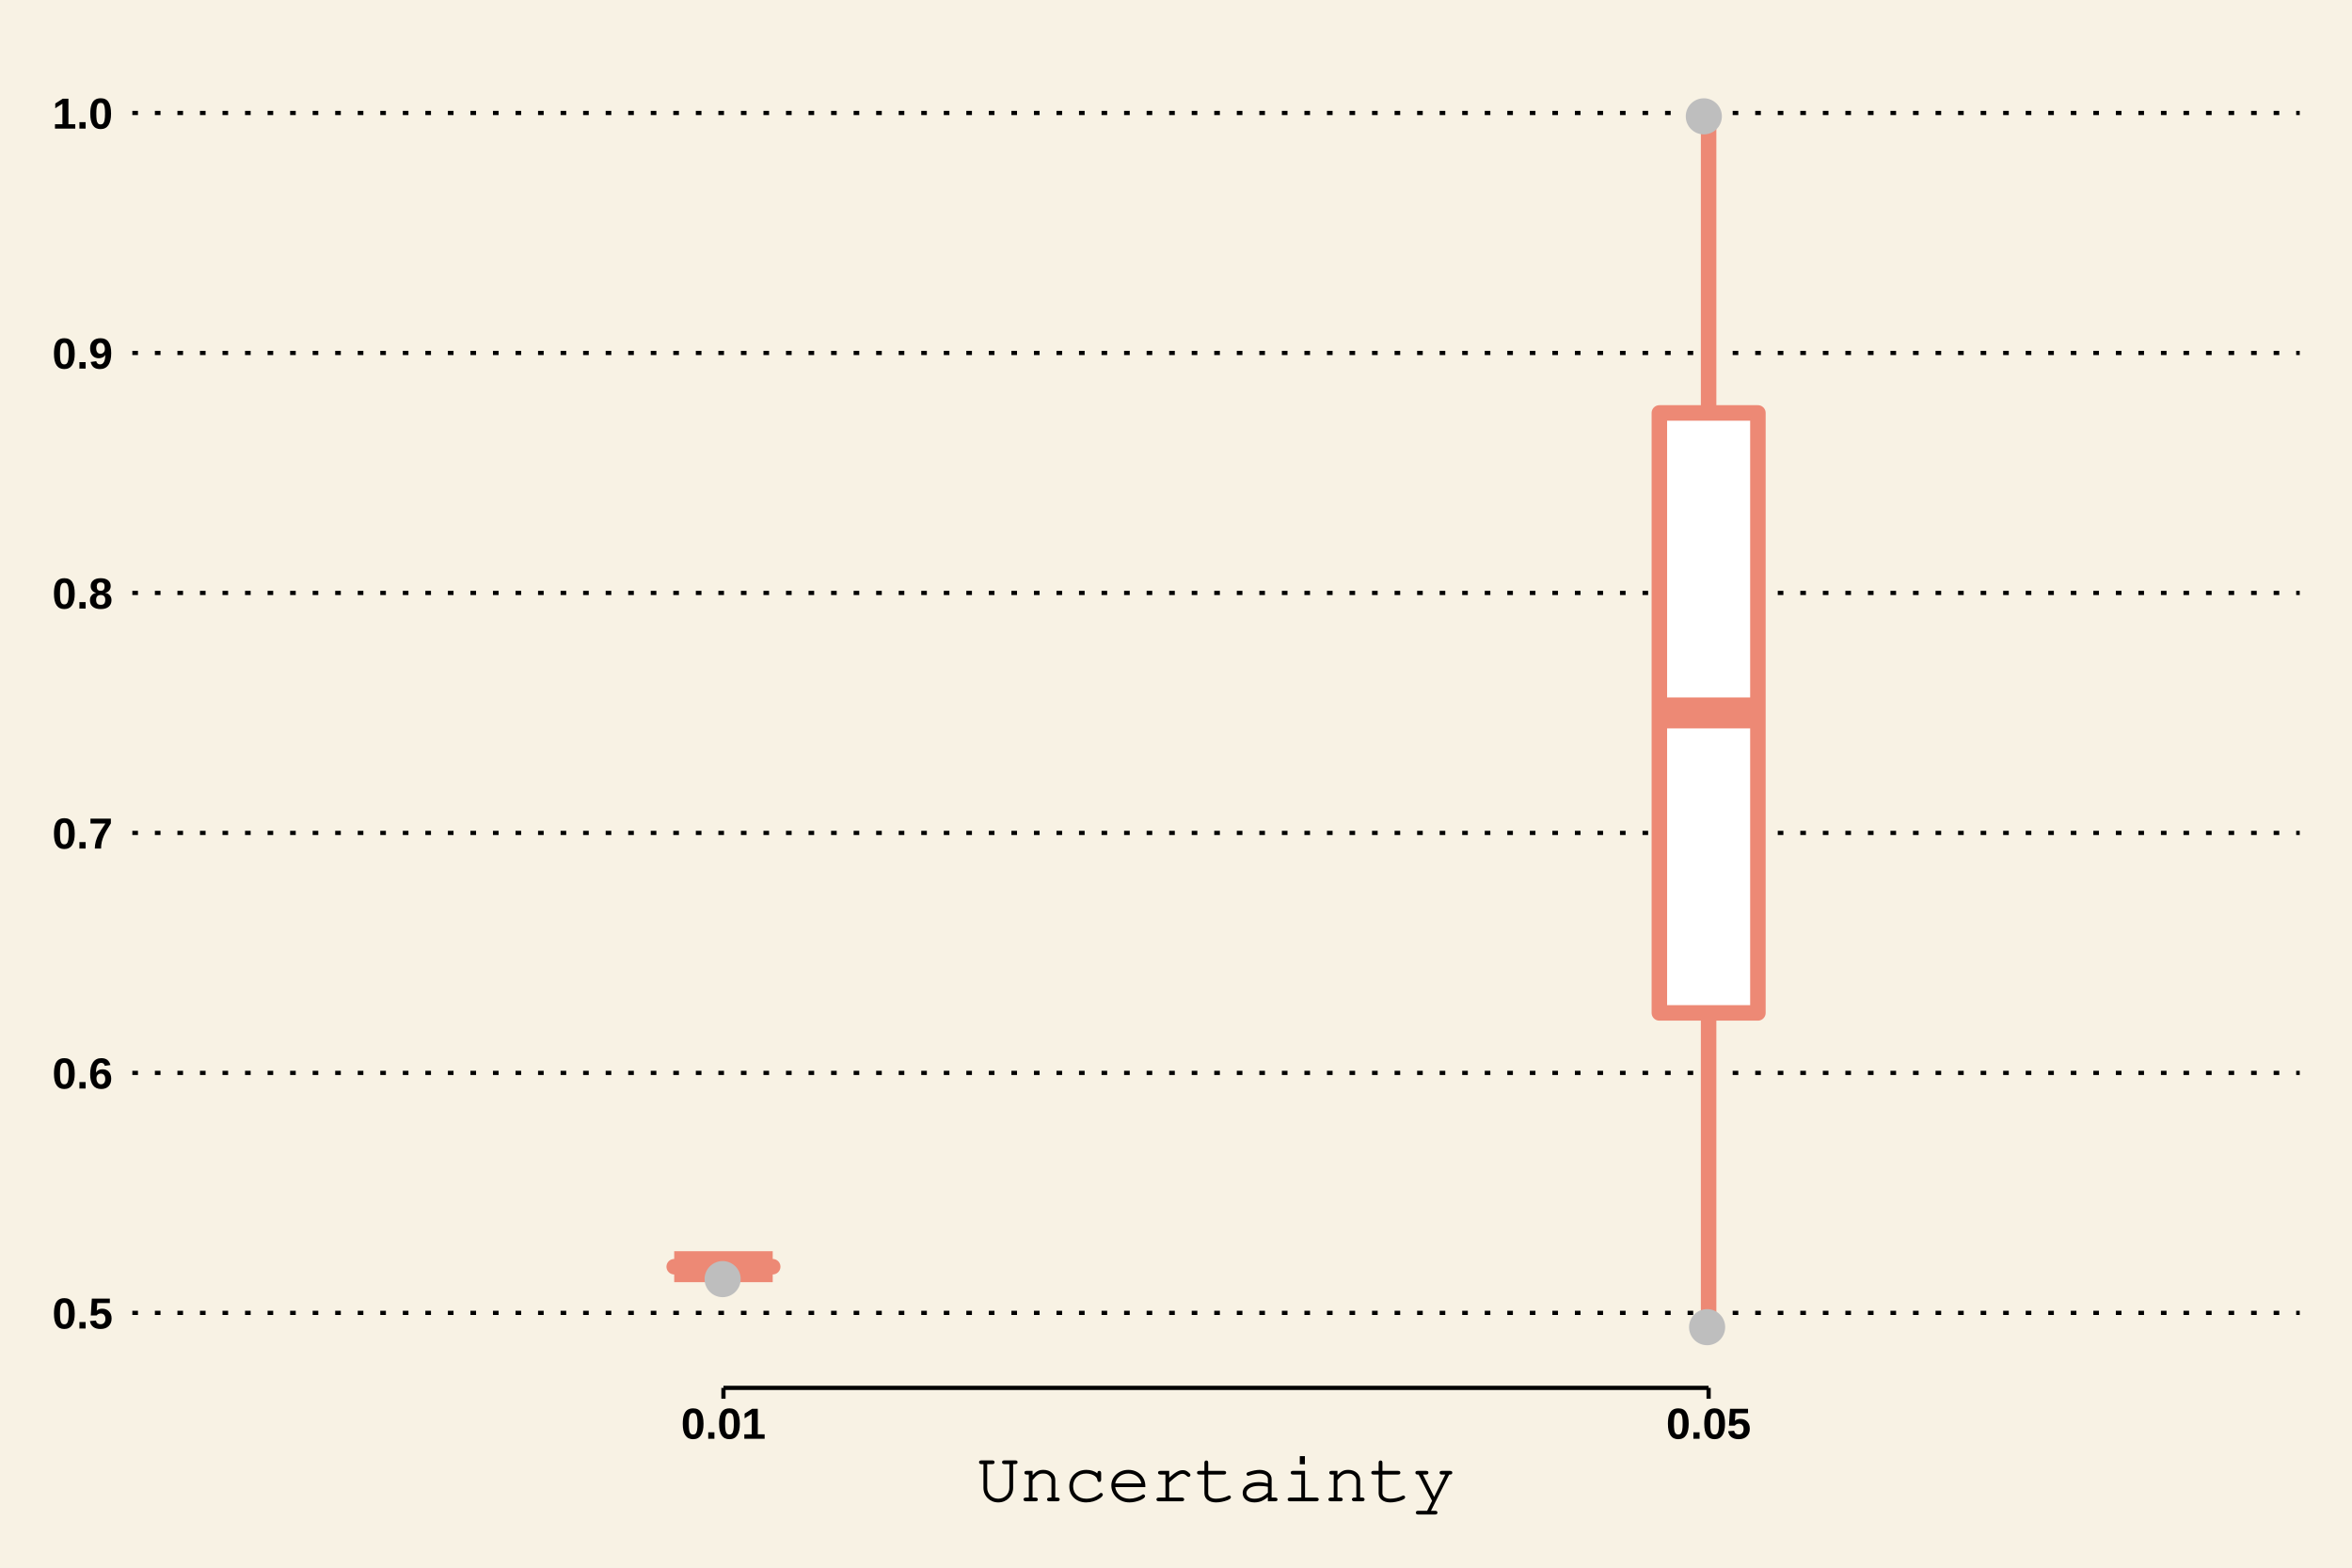
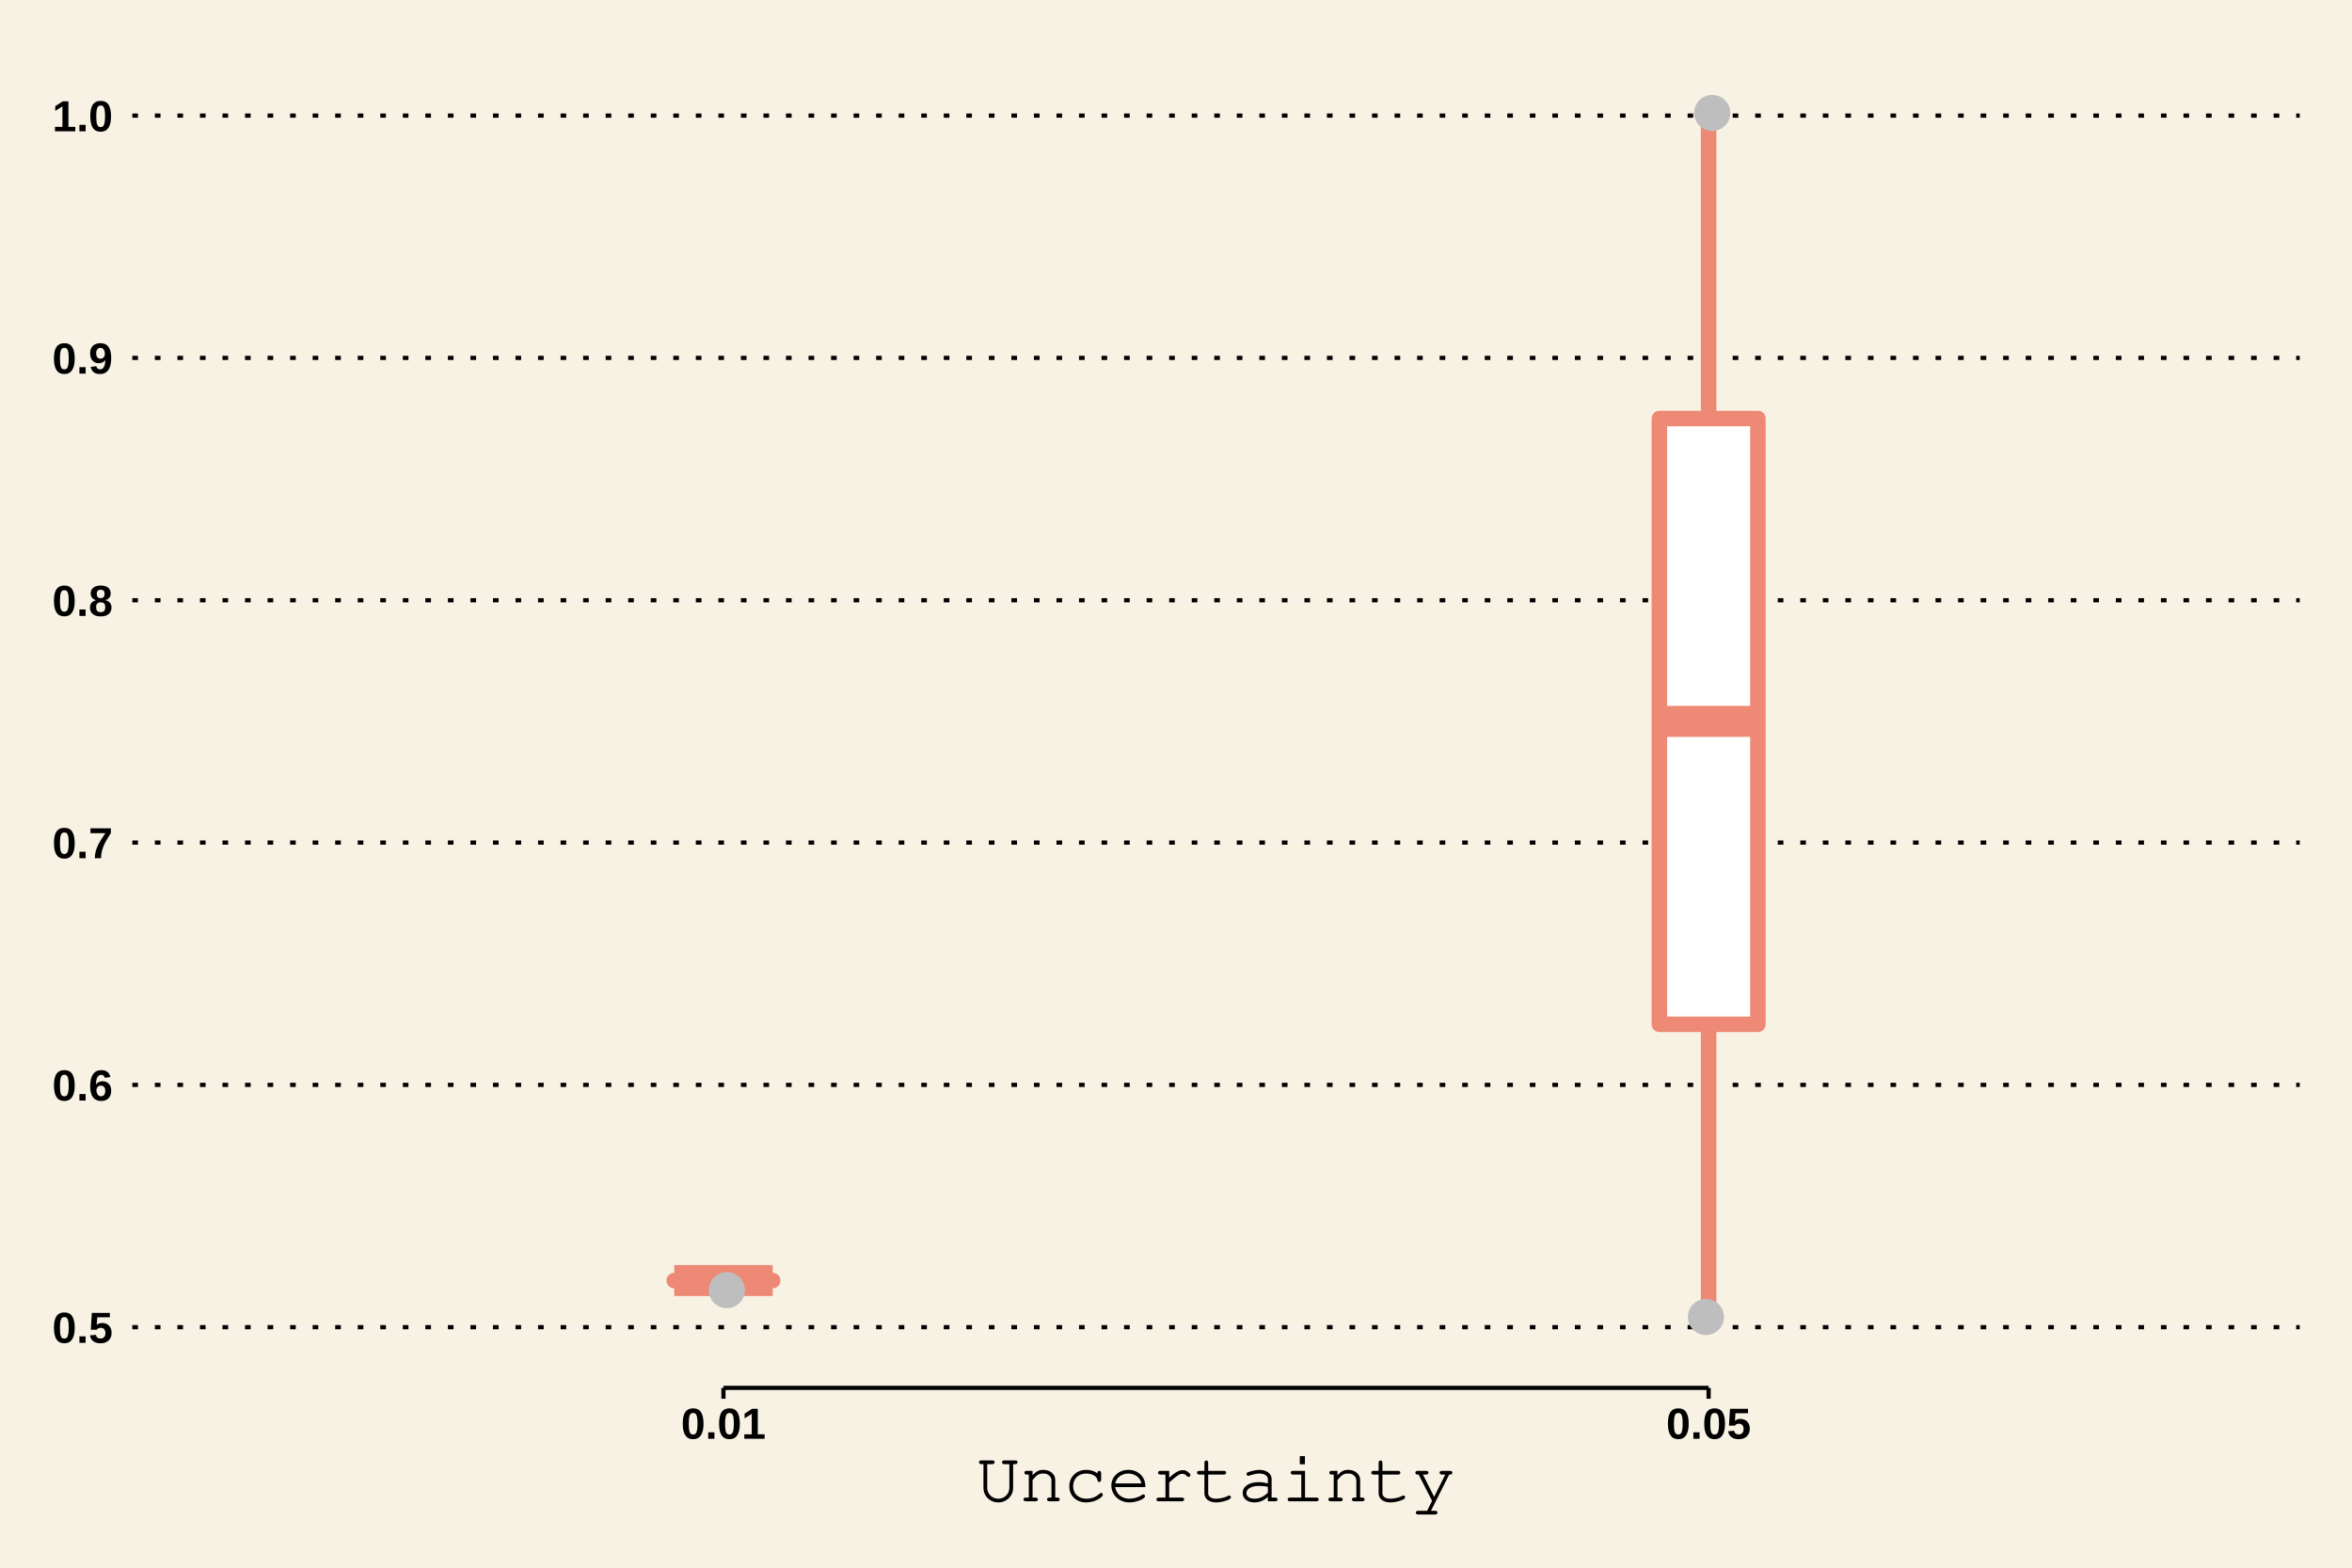
<svg xmlns="http://www.w3.org/2000/svg" class="svglite" width="648.00pt" height="432.00pt" viewBox="0 0 648.00 432.00">
  <defs>
    <style type="text/css">
    .svglite line, .svglite polyline, .svglite polygon, .svglite path, .svglite rect, .svglite circle {
      fill: none;
      stroke: #000000;
      stroke-linecap: round;
      stroke-linejoin: round;
      stroke-miterlimit: 10.00;
    }
  </style>
  </defs>
  <rect width="100%" height="100%" style="stroke: none; fill: #F8F2E4;" />
  <defs>
    <clipPath id="cpMC4wMHw2NDguMDB8MC4wMHw0MzIuMDA=">
      <rect x="0.00" y="0.00" width="648.00" height="432.00" />
    </clipPath>
  </defs>
  <g clip-path="url(#cpMC4wMHw2NDguMDB8MC4wMHw0MzIuMDA=)">
    <rect x="0.00" y="0" width="648.00" height="432.00" style="stroke-width: 1.16; stroke: none; fill: #F8F2E4;" />
  </g>
  <defs>
    <clipPath id="cpMzYuNDZ8NjMzLjYwfDE0LjQwfDM4Mi40NQ==">
      <rect x="36.46" y="14.40" width="597.14" height="368.05" />
    </clipPath>
  </defs>
  <g clip-path="url(#cpMzYuNDZ8NjMzLjYwfDE0LjQwfDM4Mi40NQ==)">
    <rect x="36.46" y="14.40" width="597.14" height="368.05" style="stroke-width: 1.16; stroke: none; fill: #F8F2E4;" />
-     <polyline points="36.46,361.78 633.60,361.78 " style="stroke-width: 1.16; stroke-dasharray: 1.55,4.66; stroke-linecap: butt;" />
-     <polyline points="36.46,295.65 633.60,295.65 " style="stroke-width: 1.16; stroke-dasharray: 1.55,4.66; stroke-linecap: butt;" />
-     <polyline points="36.46,229.52 633.60,229.52 " style="stroke-width: 1.16; stroke-dasharray: 1.55,4.66; stroke-linecap: butt;" />
-     <polyline points="36.46,163.39 633.60,163.39 " style="stroke-width: 1.16; stroke-dasharray: 1.55,4.66; stroke-linecap: butt;" />
-     <polyline points="36.46,97.26 633.60,97.26 " style="stroke-width: 1.16; stroke-dasharray: 1.55,4.66; stroke-linecap: butt;" />
-     <polyline points="36.46,31.13 633.60,31.13 " style="stroke-width: 1.16; stroke-dasharray: 1.55,4.66; stroke-linecap: butt;" />
-     <line x1="199.32" y1="349.06" x2="199.32" y2="349.06" style="stroke-width: 4.27; stroke: #ED8975; stroke-linecap: butt;" />
-     <line x1="199.32" y1="349.06" x2="199.32" y2="349.06" style="stroke-width: 4.27; stroke: #ED8975; stroke-linecap: butt;" />
-     <polygon points="185.75,349.06 185.75,349.06 212.89,349.06 212.89,349.06 185.75,349.06 " style="stroke-width: 4.27; stroke: #ED8975; fill: #FFFFFF;" />
-     <line x1="185.75" y1="349.06" x2="212.89" y2="349.06" style="stroke-width: 8.54; stroke: #ED8975; stroke-linecap: butt;" />
-     <line x1="470.74" y1="113.79" x2="470.74" y2="31.13" style="stroke-width: 4.27; stroke: #ED8975; stroke-linecap: butt;" />
-     <line x1="470.74" y1="279.12" x2="470.74" y2="361.78" style="stroke-width: 4.27; stroke: #ED8975; stroke-linecap: butt;" />
-     <polygon points="457.17,113.79 457.17,279.12 484.32,279.12 484.32,113.79 457.17,113.79 " style="stroke-width: 4.27; stroke: #ED8975; fill: #FFFFFF;" />
-     <line x1="457.17" y1="196.45" x2="484.32" y2="196.45" style="stroke-width: 8.54; stroke: #ED8975; stroke-linecap: butt;" />
-     <circle cx="199.09" cy="352.48" r="4.62" style="stroke-width: 0.71; stroke: #BEBEBE; fill: #BEBEBE;" />
-     <circle cx="469.42" cy="32.06" r="4.62" style="stroke-width: 0.71; stroke: #BEBEBE; fill: #BEBEBE;" />
-     <circle cx="470.33" cy="365.72" r="4.62" style="stroke-width: 0.71; stroke: #BEBEBE; fill: #BEBEBE;" />
+     <polyline points="36.46,365.72 633.60,365.72 " style="stroke-width: 1.16; stroke-dasharray: 1.55,4.66; stroke-linecap: butt;" />
+     <polyline points="36.46,298.95 633.60,298.95 " style="stroke-width: 1.16; stroke-dasharray: 1.55,4.66; stroke-linecap: butt;" />
+     <polyline points="36.46,232.18 633.60,232.18 " style="stroke-width: 1.16; stroke-dasharray: 1.55,4.66; stroke-linecap: butt;" />
+     <polyline points="36.46,165.41 633.60,165.41 " style="stroke-width: 1.16; stroke-dasharray: 1.55,4.66; stroke-linecap: butt;" />
+     <polyline points="36.46,98.63 633.60,98.63 " style="stroke-width: 1.16; stroke-dasharray: 1.55,4.66; stroke-linecap: butt;" />
+     <polyline points="36.46,31.86 633.60,31.86 " style="stroke-width: 1.16; stroke-dasharray: 1.55,4.66; stroke-linecap: butt;" />
+     <line x1="199.32" y1="352.88" x2="199.32" y2="352.88" style="stroke-width: 4.27; stroke: #ED8975; stroke-linecap: butt;" />
+     <line x1="199.32" y1="352.88" x2="199.32" y2="352.88" style="stroke-width: 4.27; stroke: #ED8975; stroke-linecap: butt;" />
+     <polygon points="185.75,352.88 185.75,352.88 212.89,352.88 212.89,352.88 185.75,352.88 " style="stroke-width: 4.27; stroke: #ED8975; fill: #FFFFFF;" />
+     <line x1="185.75" y1="352.88" x2="212.89" y2="352.88" style="stroke-width: 8.54; stroke: #ED8975; stroke-linecap: butt;" />
+     <line x1="470.74" y1="115.33" x2="470.74" y2="31.86" style="stroke-width: 4.27; stroke: #ED8975; stroke-linecap: butt;" />
+     <line x1="470.74" y1="282.26" x2="470.74" y2="365.72" style="stroke-width: 4.27; stroke: #ED8975; stroke-linecap: butt;" />
+     <polygon points="457.17,115.33 457.17,282.26 484.32,282.26 484.32,115.33 457.17,115.33 " style="stroke-width: 4.27; stroke: #ED8975; fill: #FFFFFF;" />
+     <line x1="457.17" y1="198.79" x2="484.32" y2="198.79" style="stroke-width: 8.54; stroke: #ED8975; stroke-linecap: butt;" />
+     <circle cx="200.26" cy="355.51" r="4.62" style="stroke-width: 0.71; stroke: #BEBEBE; fill: #BEBEBE;" />
+     <circle cx="471.74" cy="31.13" r="4.62" style="stroke-width: 0.71; stroke: #BEBEBE; fill: #BEBEBE;" />
+     <circle cx="470.00" cy="362.91" r="4.62" style="stroke-width: 0.71; stroke: #BEBEBE; fill: #BEBEBE;" />
    <rect x="36.46" y="14.40" width="597.14" height="368.05" style="stroke-width: 1.16; stroke: none;" />
  </g>
  <g clip-path="url(#cpMC4wMHw2NDguMDB8MC4wMHw0MzIuMDA=)">
-     <text x="31.08" y="366.10" text-anchor="end" style="font-size: 12.00px; font-weight: bold; font-family: Arial;" textLength="16.68px" lengthAdjust="spacingAndGlyphs">0.5</text>
-     <text x="31.08" y="299.97" text-anchor="end" style="font-size: 12.00px; font-weight: bold; font-family: Arial;" textLength="16.68px" lengthAdjust="spacingAndGlyphs">0.6</text>
-     <text x="31.08" y="233.84" text-anchor="end" style="font-size: 12.00px; font-weight: bold; font-family: Arial;" textLength="16.68px" lengthAdjust="spacingAndGlyphs">0.7</text>
-     <text x="31.08" y="167.71" text-anchor="end" style="font-size: 12.00px; font-weight: bold; font-family: Arial;" textLength="16.68px" lengthAdjust="spacingAndGlyphs">0.8</text>
-     <text x="31.08" y="101.58" text-anchor="end" style="font-size: 12.00px; font-weight: bold; font-family: Arial;" textLength="16.68px" lengthAdjust="spacingAndGlyphs">0.9</text>
-     <text x="31.08" y="35.45" text-anchor="end" style="font-size: 12.00px; font-weight: bold; font-family: Arial;" textLength="16.68px" lengthAdjust="spacingAndGlyphs">1.0</text>
+     <text x="31.08" y="370.04" text-anchor="end" style="font-size: 12.00px; font-weight: bold; font-family: Arial;" textLength="16.68px" lengthAdjust="spacingAndGlyphs">0.5</text>
+     <text x="31.08" y="303.27" text-anchor="end" style="font-size: 12.00px; font-weight: bold; font-family: Arial;" textLength="16.68px" lengthAdjust="spacingAndGlyphs">0.6</text>
+     <text x="31.08" y="236.50" text-anchor="end" style="font-size: 12.00px; font-weight: bold; font-family: Arial;" textLength="16.68px" lengthAdjust="spacingAndGlyphs">0.7</text>
+     <text x="31.08" y="169.73" text-anchor="end" style="font-size: 12.00px; font-weight: bold; font-family: Arial;" textLength="16.68px" lengthAdjust="spacingAndGlyphs">0.8</text>
+     <text x="31.08" y="102.95" text-anchor="end" style="font-size: 12.00px; font-weight: bold; font-family: Arial;" textLength="16.68px" lengthAdjust="spacingAndGlyphs">0.9</text>
+     <text x="31.08" y="36.18" text-anchor="end" style="font-size: 12.00px; font-weight: bold; font-family: Arial;" textLength="16.68px" lengthAdjust="spacingAndGlyphs">1.0</text>
    <polyline points="199.32,382.45 470.74,382.45 " style="stroke-width: 1.16; stroke-linecap: butt;" />
    <polyline points="199.32,385.44 199.32,382.45 " style="stroke-width: 1.16; stroke-linecap: butt;" />
    <polyline points="470.74,385.44 470.74,382.45 " style="stroke-width: 1.16; stroke-linecap: butt;" />
    <text x="199.32" y="396.47" text-anchor="middle" style="font-size: 12.00px; font-weight: bold; font-family: Arial;" textLength="23.36px" lengthAdjust="spacingAndGlyphs">0.01</text>
    <text x="470.74" y="396.47" text-anchor="middle" style="font-size: 12.00px; font-weight: bold; font-family: Arial;" textLength="23.36px" lengthAdjust="spacingAndGlyphs">0.05</text>
    <text x="335.03" y="413.70" text-anchor="middle" style="font-size: 20.00px; font-weight: 0; font-family: Courier;" textLength="132.03px" lengthAdjust="spacingAndGlyphs">Uncertainty</text>
  </g>
</svg>
